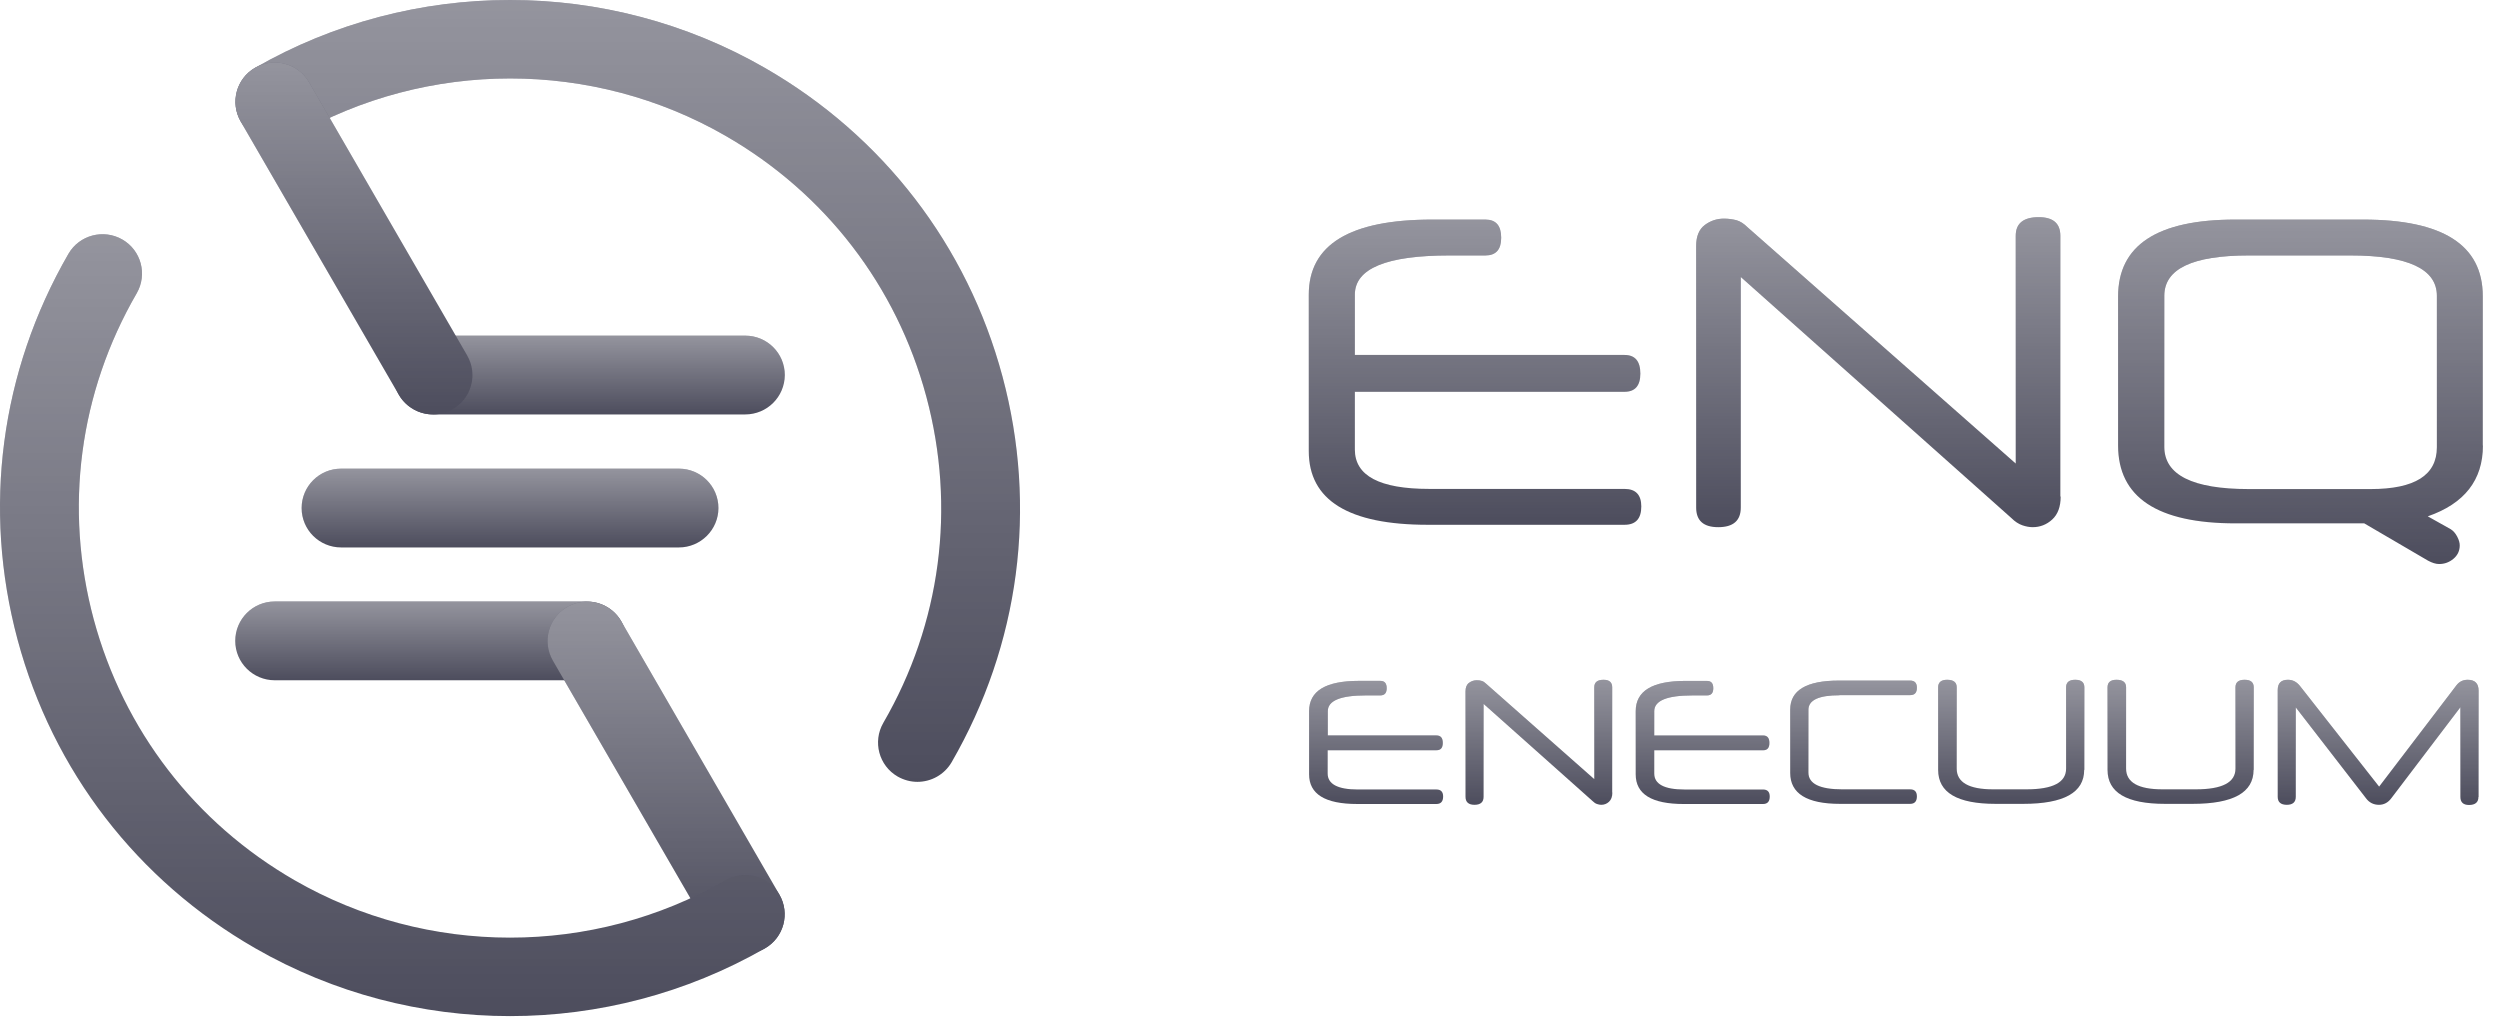
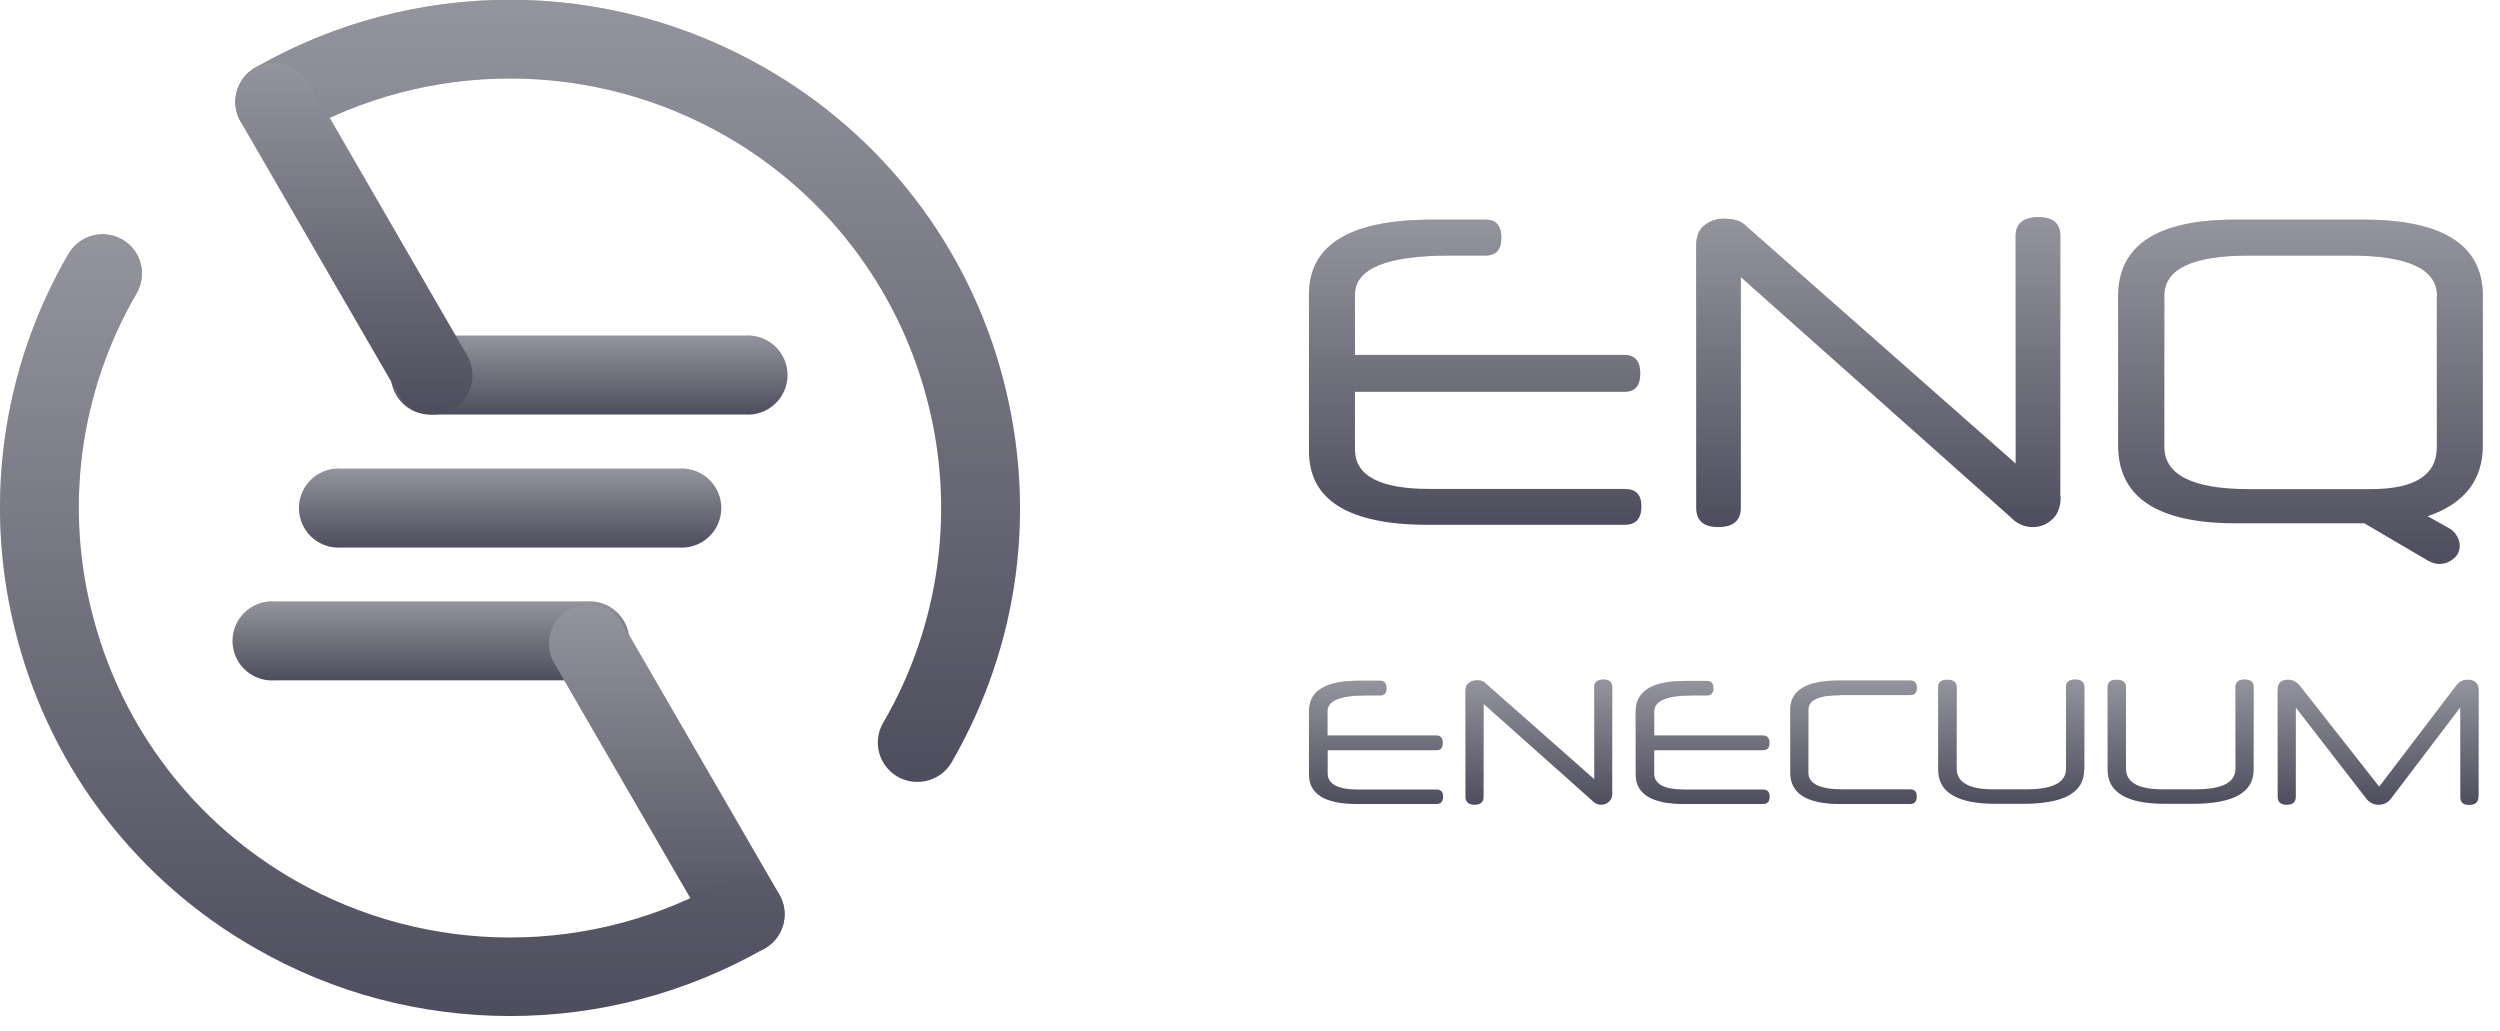
- <svg xmlns="http://www.w3.org/2000/svg" width="131" height="54" viewBox="0 0 131 54" fill="none">
-   <path fill-rule="evenodd" clip-rule="evenodd" d="M48.072 40.969C47.72 40.969 47.368 40.877 47.041 40.693C46.052 40.125 45.717 38.863 46.286 37.877C49.304 32.672 50.1 26.605 48.541 20.789C46.982 14.982 43.244 10.127 38.023 7.119C31.058 3.108 22.409 3.108 15.444 7.119C14.455 7.687 13.19 7.353 12.62 6.367C12.05 5.381 12.385 4.119 13.374 3.551C17.489 1.187 22.107 0 26.725 0C31.343 0 35.961 1.187 40.084 3.56C46.261 7.111 50.687 12.86 52.53 19.728C54.374 26.597 53.427 33.775 49.865 39.941C49.48 40.601 48.784 40.969 48.072 40.969Z" fill="#4D4D5D" />
-   <path fill-rule="evenodd" clip-rule="evenodd" d="M48.072 40.969C47.72 40.969 47.368 40.877 47.041 40.693C46.052 40.125 45.717 38.863 46.286 37.877C49.304 32.672 50.1 26.605 48.541 20.789C46.982 14.982 43.244 10.127 38.023 7.119C31.058 3.108 22.409 3.108 15.444 7.119C14.455 7.687 13.19 7.353 12.62 6.367C12.05 5.381 12.385 4.119 13.374 3.551C17.489 1.187 22.107 0 26.725 0C31.343 0 35.961 1.187 40.084 3.56C46.261 7.111 50.687 12.86 52.53 19.728C54.374 26.597 53.427 33.775 49.865 39.941C49.48 40.601 48.784 40.969 48.072 40.969Z" fill="url(#paint0_linear)" fill-opacity="0.4" />
-   <path fill-rule="evenodd" clip-rule="evenodd" d="M35.576 28.686H17.875C16.735 28.686 15.805 27.767 15.805 26.622C15.805 25.485 16.727 24.558 17.875 24.558H35.576C36.715 24.558 37.646 25.477 37.646 26.622C37.646 27.758 36.715 28.686 35.576 28.686Z" fill="#4D4D5D" />
-   <path fill-rule="evenodd" clip-rule="evenodd" d="M35.576 28.686H17.875C16.735 28.686 15.805 27.767 15.805 26.622C15.805 25.485 16.727 24.558 17.875 24.558H35.576C36.715 24.558 37.646 25.477 37.646 26.622C37.646 27.758 36.715 28.686 35.576 28.686Z" fill="url(#paint1_linear)" fill-opacity="0.4" />
-   <path fill-rule="evenodd" clip-rule="evenodd" d="M39.045 21.717H22.694C21.554 21.717 20.624 20.798 20.624 19.653C20.624 18.517 21.546 17.589 22.694 17.589H39.054C40.194 17.589 41.124 18.509 41.124 19.653C41.115 20.798 40.194 21.717 39.045 21.717Z" fill="#4D4D5D" />
-   <path fill-rule="evenodd" clip-rule="evenodd" d="M39.045 21.717H22.694C21.554 21.717 20.624 20.798 20.624 19.653C20.624 18.517 21.546 17.589 22.694 17.589H39.054C40.194 17.589 41.124 18.509 41.124 19.653C41.115 20.798 40.194 21.717 39.045 21.717Z" fill="url(#paint2_linear)" fill-opacity="0.4" />
-   <path fill-rule="evenodd" clip-rule="evenodd" d="M22.694 21.717C21.982 21.717 21.286 21.349 20.9 20.689L12.612 6.367C12.042 5.381 12.377 4.12 13.366 3.551C14.355 2.983 15.62 3.318 16.19 4.304L24.479 18.625C25.049 19.611 24.714 20.873 23.725 21.441C23.398 21.634 23.046 21.717 22.694 21.717Z" fill="#4D4D5D" />
-   <path fill-rule="evenodd" clip-rule="evenodd" d="M22.694 21.717C21.982 21.717 21.286 21.349 20.9 20.689L12.612 6.367C12.042 5.381 12.377 4.12 13.366 3.551C14.355 2.983 15.62 3.318 16.19 4.304L24.479 18.625C25.049 19.611 24.714 20.873 23.725 21.441C23.398 21.634 23.046 21.717 22.694 21.717Z" fill="url(#paint3_linear)" fill-opacity="0.4" />
-   <path fill-rule="evenodd" clip-rule="evenodd" d="M30.756 35.646H14.397C13.257 35.646 12.327 34.727 12.327 33.582C12.327 32.446 13.248 31.518 14.397 31.518H30.756C31.896 31.518 32.827 32.438 32.827 33.582C32.827 34.727 31.896 35.646 30.756 35.646Z" fill="#4D4D5D" />
-   <path fill-rule="evenodd" clip-rule="evenodd" d="M30.756 35.646H14.397C13.257 35.646 12.327 34.727 12.327 33.582C12.327 32.446 13.248 31.518 14.397 31.518H30.756C31.896 31.518 32.827 32.438 32.827 33.582C32.827 34.727 31.896 35.646 30.756 35.646Z" fill="url(#paint4_linear)" fill-opacity="0.4" />
-   <path fill-rule="evenodd" clip-rule="evenodd" d="M39.054 49.968C38.341 49.968 37.646 49.6 37.26 48.94L28.971 34.618C28.401 33.632 28.737 32.37 29.726 31.802C30.715 31.234 31.98 31.568 32.55 32.554L40.839 46.876C41.409 47.862 41.074 49.124 40.084 49.692C39.758 49.885 39.406 49.968 39.054 49.968Z" fill="#4D4D5D" />
-   <path fill-rule="evenodd" clip-rule="evenodd" d="M39.054 49.968C38.341 49.968 37.646 49.6 37.26 48.94L28.971 34.618C28.401 33.632 28.737 32.37 29.726 31.802C30.715 31.234 31.98 31.568 32.55 32.554L40.839 46.876C41.409 47.862 41.074 49.124 40.084 49.692C39.758 49.885 39.406 49.968 39.054 49.968Z" fill="url(#paint5_linear)" fill-opacity="0.4" />
-   <path fill-rule="evenodd" clip-rule="evenodd" d="M26.725 53.244C22.107 53.244 17.489 52.057 13.366 49.684C7.189 46.133 2.764 40.392 0.92 33.515C-0.924 26.647 0.023 19.469 3.585 13.303C4.155 12.316 5.421 11.982 6.41 12.55C7.399 13.119 7.734 14.38 7.164 15.366C4.147 20.572 3.351 26.639 4.909 32.446C6.477 38.262 10.215 43.116 15.436 46.124C22.401 50.135 31.05 50.135 38.014 46.124C39.003 45.556 40.269 45.891 40.839 46.877C41.409 47.862 41.074 49.124 40.085 49.693C35.961 52.057 31.343 53.244 26.725 53.244Z" fill="#4D4D5D" />
-   <path fill-rule="evenodd" clip-rule="evenodd" d="M26.725 53.244C22.107 53.244 17.489 52.057 13.366 49.684C7.189 46.133 2.764 40.392 0.92 33.515C-0.924 26.647 0.023 19.469 3.585 13.303C4.155 12.316 5.421 11.982 6.41 12.55C7.399 13.119 7.734 14.38 7.164 15.366C4.147 20.572 3.351 26.639 4.909 32.446C6.477 38.262 10.215 43.116 15.436 46.124C22.401 50.135 31.05 50.135 38.014 46.124C39.003 45.556 40.269 45.891 40.839 46.877C41.409 47.862 41.074 49.124 40.085 49.693C35.961 52.057 31.343 53.244 26.725 53.244Z" fill="url(#paint6_linear)" fill-opacity="0.4" />
-   <path d="M70.994 18.6H85.124C85.677 18.6 85.954 18.926 85.954 19.578C85.954 20.213 85.677 20.53 85.124 20.53H70.994V23.555C70.994 24.934 72.293 25.619 74.891 25.619H85.124C85.711 25.619 86.004 25.928 86.004 26.538C86.004 27.181 85.711 27.499 85.124 27.499H74.816C70.659 27.499 68.58 26.212 68.58 23.639V15.441C68.58 12.818 70.734 11.506 75.042 11.506H77.833C78.386 11.506 78.662 11.823 78.662 12.458C78.662 13.077 78.386 13.386 77.833 13.386H75.947C72.645 13.386 70.994 14.071 70.994 15.441V18.6Z" fill="#4D4D5D" />
-   <path d="M70.994 18.6H85.124C85.677 18.6 85.954 18.926 85.954 19.578C85.954 20.213 85.677 20.53 85.124 20.53H70.994V23.555C70.994 24.934 72.293 25.619 74.891 25.619H85.124C85.711 25.619 86.004 25.928 86.004 26.538C86.004 27.181 85.711 27.499 85.124 27.499H74.816C70.659 27.499 68.58 26.212 68.58 23.639V15.441C68.58 12.818 70.734 11.506 75.042 11.506H77.833C78.386 11.506 78.662 11.823 78.662 12.458C78.662 13.077 78.386 13.386 77.833 13.386H75.947C72.645 13.386 70.994 14.071 70.994 15.441V18.6Z" fill="url(#paint7_linear)" fill-opacity="0.4" />
-   <path d="M107.979 26.02C107.979 26.555 107.828 26.956 107.535 27.223C107.242 27.491 106.898 27.624 106.512 27.624C106.345 27.624 106.16 27.591 105.968 27.524C105.775 27.457 105.582 27.332 105.398 27.148L91.217 14.514V26.597C91.217 27.282 90.823 27.624 90.035 27.624C89.264 27.624 88.879 27.282 88.879 26.597V12.884C88.879 12.383 89.03 12.016 89.331 11.79C89.633 11.564 89.968 11.456 90.337 11.456C90.572 11.456 90.79 11.489 90.991 11.539C91.192 11.598 91.385 11.723 91.569 11.907L105.624 24.29V12.358C105.624 11.706 106.026 11.38 106.831 11.38C107.585 11.38 107.962 11.706 107.962 12.358V26.02H107.979Z" fill="#4D4D5D" />
-   <path d="M107.979 26.02C107.979 26.555 107.828 26.956 107.535 27.223C107.242 27.491 106.898 27.624 106.512 27.624C106.345 27.624 106.16 27.591 105.968 27.524C105.775 27.457 105.582 27.332 105.398 27.148L91.217 14.514V26.597C91.217 27.282 90.823 27.624 90.035 27.624C89.264 27.624 88.879 27.282 88.879 26.597V12.884C88.879 12.383 89.03 12.016 89.331 11.79C89.633 11.564 89.968 11.456 90.337 11.456C90.572 11.456 90.79 11.489 90.991 11.539C91.192 11.598 91.385 11.723 91.569 11.907L105.624 24.29V12.358C105.624 11.706 106.026 11.38 106.831 11.38C107.585 11.38 107.962 11.706 107.962 12.358V26.02H107.979Z" fill="url(#paint8_linear)" fill-opacity="0.4" />
-   <path d="M130.105 23.346C130.105 25.151 129.141 26.388 127.214 27.056L128.421 27.733C128.554 27.817 128.664 27.942 128.756 28.117C128.848 28.293 128.89 28.443 128.89 28.577C128.89 28.861 128.781 29.095 128.563 29.279C128.345 29.463 128.094 29.555 127.809 29.555C127.641 29.555 127.448 29.496 127.23 29.379L123.887 27.424H117.148C113.041 27.424 110.988 26.062 110.988 23.338V15.542C110.988 12.851 113.033 11.506 117.131 11.506H123.828C128.01 11.506 130.097 12.843 130.097 15.517V23.346H130.105ZM127.692 15.5C127.692 14.096 126.182 13.386 123.166 13.386H117.835C114.885 13.386 113.41 14.088 113.41 15.5V23.413C113.41 24.884 114.885 25.627 117.835 25.627H124.222C126.535 25.627 127.692 24.9 127.692 23.438V15.5Z" fill="#4D4D5D" />
-   <path d="M130.105 23.346C130.105 25.151 129.141 26.388 127.214 27.056L128.421 27.733C128.554 27.817 128.664 27.942 128.756 28.117C128.848 28.293 128.89 28.443 128.89 28.577C128.89 28.861 128.781 29.095 128.563 29.279C128.345 29.463 128.094 29.555 127.809 29.555C127.641 29.555 127.448 29.496 127.23 29.379L123.887 27.424H117.148C113.041 27.424 110.988 26.062 110.988 23.338V15.542C110.988 12.851 113.033 11.506 117.131 11.506H123.828C128.01 11.506 130.097 12.843 130.097 15.517V23.346H130.105ZM127.692 15.5C127.692 14.096 126.182 13.386 123.166 13.386H117.835C114.885 13.386 113.41 14.088 113.41 15.5V23.413C113.41 24.884 114.885 25.627 117.835 25.627H124.222C126.535 25.627 127.692 24.9 127.692 23.438V15.5Z" fill="url(#paint9_linear)" fill-opacity="0.4" />
-   <path d="M69.569 38.536H75.268C75.494 38.536 75.603 38.67 75.603 38.929C75.603 39.188 75.494 39.313 75.268 39.313H69.569V40.533C69.569 41.085 70.097 41.369 71.144 41.369H75.268C75.503 41.369 75.62 41.494 75.62 41.736C75.62 41.995 75.503 42.129 75.268 42.129H71.111C69.435 42.129 68.597 41.611 68.597 40.575V37.266C68.597 36.205 69.468 35.678 71.203 35.678H72.326C72.553 35.678 72.662 35.804 72.662 36.063C72.662 36.313 72.553 36.439 72.326 36.439H71.572C70.239 36.439 69.577 36.715 69.577 37.266V38.536H69.569Z" fill="#4D4D5D" />
-   <path d="M69.569 38.536H75.268C75.494 38.536 75.603 38.67 75.603 38.929C75.603 39.188 75.494 39.313 75.268 39.313H69.569V40.533C69.569 41.085 70.097 41.369 71.144 41.369H75.268C75.503 41.369 75.62 41.494 75.62 41.736C75.62 41.995 75.503 42.129 75.268 42.129H71.111C69.435 42.129 68.597 41.611 68.597 40.575V37.266C68.597 36.205 69.468 35.678 71.203 35.678H72.326C72.553 35.678 72.662 35.804 72.662 36.063C72.662 36.313 72.553 36.439 72.326 36.439H71.572C70.239 36.439 69.577 36.715 69.577 37.266V38.536H69.569Z" fill="url(#paint10_linear)" fill-opacity="0.4" />
-   <path d="M84.487 41.529C84.487 41.746 84.428 41.905 84.311 42.013C84.194 42.122 84.06 42.172 83.9 42.172C83.834 42.172 83.758 42.155 83.683 42.13C83.607 42.105 83.532 42.055 83.456 41.98L77.74 36.883V41.754C77.74 42.03 77.581 42.172 77.263 42.172C76.953 42.172 76.793 42.03 76.793 41.754V36.223C76.793 36.022 76.852 35.872 76.978 35.78C77.103 35.688 77.238 35.646 77.38 35.646C77.472 35.646 77.564 35.654 77.64 35.68C77.724 35.705 77.799 35.755 77.875 35.83L83.54 40.827V36.014C83.54 35.755 83.699 35.621 84.026 35.621C84.328 35.621 84.479 35.755 84.479 36.014V41.529H84.487Z" fill="#4D4D5D" />
-   <path d="M84.487 41.529C84.487 41.746 84.428 41.905 84.311 42.013C84.194 42.122 84.06 42.172 83.9 42.172C83.834 42.172 83.758 42.155 83.683 42.13C83.607 42.105 83.532 42.055 83.456 41.98L77.74 36.883V41.754C77.74 42.03 77.581 42.172 77.263 42.172C76.953 42.172 76.793 42.03 76.793 41.754V36.223C76.793 36.022 76.852 35.872 76.978 35.78C77.103 35.688 77.238 35.646 77.38 35.646C77.472 35.646 77.564 35.654 77.64 35.68C77.724 35.705 77.799 35.755 77.875 35.83L83.54 40.827V36.014C83.54 35.755 83.699 35.621 84.026 35.621C84.328 35.621 84.479 35.755 84.479 36.014V41.529H84.487Z" fill="url(#paint11_linear)" fill-opacity="0.4" />
-   <path d="M86.683 38.537H92.382C92.609 38.537 92.717 38.671 92.717 38.93C92.717 39.189 92.609 39.315 92.382 39.315H86.683V40.534C86.683 41.086 87.211 41.37 88.259 41.37H92.382C92.617 41.37 92.734 41.495 92.734 41.738C92.734 41.997 92.617 42.13 92.382 42.13H88.225C86.549 42.13 85.711 41.612 85.711 40.576V37.267C85.711 36.206 86.582 35.68 88.317 35.68H89.44C89.667 35.68 89.776 35.805 89.776 36.064C89.776 36.315 89.667 36.44 89.44 36.44H88.678C87.345 36.44 86.683 36.716 86.683 37.267V38.537Z" fill="#4D4D5D" />
-   <path d="M86.683 38.537H92.382C92.609 38.537 92.717 38.671 92.717 38.93C92.717 39.189 92.609 39.315 92.382 39.315H86.683V40.534C86.683 41.086 87.211 41.37 88.259 41.37H92.382C92.617 41.37 92.734 41.495 92.734 41.738C92.734 41.997 92.617 42.13 92.382 42.13H88.225C86.549 42.13 85.711 41.612 85.711 40.576V37.267C85.711 36.206 86.582 35.68 88.317 35.68H89.44C89.667 35.68 89.776 35.805 89.776 36.064C89.776 36.315 89.667 36.44 89.44 36.44H88.678C87.345 36.44 86.683 36.716 86.683 37.267V38.537Z" fill="url(#paint12_linear)" fill-opacity="0.4" />
-   <path d="M96.388 36.432C95.307 36.432 94.762 36.683 94.762 37.192V40.485C94.762 41.069 95.357 41.362 96.547 41.362H100.093C100.327 41.362 100.445 41.487 100.445 41.73C100.445 41.989 100.327 42.122 100.093 42.122H96.413C94.678 42.122 93.807 41.579 93.807 40.501V37.184C93.807 36.173 94.653 35.663 96.355 35.663H100.093C100.327 35.663 100.445 35.789 100.445 36.039C100.445 36.298 100.327 36.424 100.093 36.424H96.388V36.432Z" fill="#4D4D5D" />
-   <path d="M96.388 36.432C95.307 36.432 94.762 36.683 94.762 37.192V40.485C94.762 41.069 95.357 41.362 96.547 41.362H100.093C100.327 41.362 100.445 41.487 100.445 41.73C100.445 41.989 100.327 42.122 100.093 42.122H96.413C94.678 42.122 93.807 41.579 93.807 40.501V37.184C93.807 36.173 94.653 35.663 96.355 35.663H100.093C100.327 35.663 100.445 35.789 100.445 36.039C100.445 36.298 100.327 36.424 100.093 36.424H96.388V36.432Z" fill="url(#paint13_linear)" fill-opacity="0.4" />
-   <path d="M109.211 40.342C109.211 41.529 108.147 42.122 106.018 42.122H104.568C102.557 42.122 101.559 41.529 101.559 40.342V36.014C101.559 35.755 101.719 35.621 102.029 35.621C102.364 35.621 102.531 35.755 102.531 36.014V40.275C102.531 40.994 103.168 41.361 104.434 41.361H106.186C107.569 41.361 108.264 41.002 108.264 40.275V36.014C108.264 35.755 108.423 35.621 108.742 35.621C109.06 35.621 109.22 35.755 109.22 36.014V40.342H109.211Z" fill="#4D4D5D" />
-   <path d="M109.211 40.342C109.211 41.529 108.147 42.122 106.018 42.122H104.568C102.557 42.122 101.559 41.529 101.559 40.342V36.014C101.559 35.755 101.719 35.621 102.029 35.621C102.364 35.621 102.531 35.755 102.531 36.014V40.275C102.531 40.994 103.168 41.361 104.434 41.361H106.186C107.569 41.361 108.264 41.002 108.264 40.275V36.014C108.264 35.755 108.423 35.621 108.742 35.621C109.06 35.621 109.22 35.755 109.22 36.014V40.342H109.211Z" fill="url(#paint14_linear)" fill-opacity="0.4" />
-   <path d="M118.087 40.342C118.087 41.529 117.022 42.122 114.893 42.122H113.444C111.432 42.122 110.435 41.529 110.435 40.342V36.014C110.435 35.755 110.594 35.621 110.904 35.621C111.239 35.621 111.407 35.755 111.407 36.014V40.275C111.407 40.994 112.044 41.361 113.309 41.361H115.061C116.444 41.361 117.139 41.002 117.139 40.275V36.014C117.139 35.755 117.298 35.621 117.617 35.621C117.936 35.621 118.095 35.755 118.095 36.014V40.342H118.087Z" fill="#4D4D5D" />
-   <path d="M118.087 40.342C118.087 41.529 117.022 42.122 114.893 42.122H113.444C111.432 42.122 110.435 41.529 110.435 40.342V36.014C110.435 35.755 110.594 35.621 110.904 35.621C111.239 35.621 111.407 35.755 111.407 36.014V40.275C111.407 40.994 112.044 41.361 113.309 41.361H115.061C116.444 41.361 117.139 41.002 117.139 40.275V36.014C117.139 35.755 117.298 35.621 117.617 35.621C117.936 35.621 118.095 35.755 118.095 36.014V40.342H118.087Z" fill="url(#paint15_linear)" fill-opacity="0.4" />
-   <path d="M129.87 41.763C129.87 42.038 129.703 42.181 129.376 42.181C129.075 42.181 128.924 42.038 128.924 41.763V37.058L125.303 41.83C125.135 42.055 124.917 42.172 124.658 42.172C124.372 42.172 124.147 42.055 123.979 41.83L120.299 37.067V41.754C120.299 42.03 120.14 42.172 119.83 42.172C119.511 42.172 119.352 42.03 119.352 41.754V36.164C119.352 35.797 119.529 35.621 119.889 35.621C120.14 35.621 120.35 35.73 120.526 35.955L124.666 41.219L128.722 35.905C128.873 35.713 129.065 35.621 129.308 35.621C129.686 35.621 129.878 35.813 129.878 36.189V41.763H129.87Z" fill="#4D4D5D" />
-   <path d="M129.87 41.763C129.87 42.038 129.703 42.181 129.376 42.181C129.075 42.181 128.924 42.038 128.924 41.763V37.058L125.303 41.83C125.135 42.055 124.917 42.172 124.658 42.172C124.372 42.172 124.147 42.055 123.979 41.83L120.299 37.067V41.754C120.299 42.03 120.14 42.172 119.83 42.172C119.511 42.172 119.352 42.03 119.352 41.754V36.164C119.352 35.797 119.529 35.621 119.889 35.621C120.14 35.621 120.35 35.73 120.526 35.955L124.666 41.219L128.722 35.905C128.873 35.713 129.065 35.621 129.308 35.621C129.686 35.621 129.878 35.813 129.878 36.189V41.763H129.87Z" fill="url(#paint16_linear)" fill-opacity="0.4" />
+ <svg xmlns="http://www.w3.org/2000/svg" width="131" height="54" fill="none">
+   <path fill="#4D4D5D" fill-rule="evenodd" d="M48.07 40.97a2.06 2.06 0 01-1.79-3.1 22.32 22.32 0 002.26-17.08A22.38 22.38 0 0038.02 7.12a22.69 22.69 0 00-22.58 0 2.06 2.06 0 11-2.07-3.57 26.8 26.8 0 0126.71.01 26.45 26.45 0 0112.45 16.17c1.84 6.87.9 14.04-2.66 20.21a2.07 2.07 0 01-1.8 1.03z" clip-rule="evenodd" />
+   <path fill="url(#paint0_linear)" fill-opacity=".4" fill-rule="evenodd" d="M48.07 40.97a2.06 2.06 0 01-1.79-3.1 22.32 22.32 0 002.26-17.08A22.38 22.38 0 0038.02 7.12a22.69 22.69 0 00-22.58 0 2.06 2.06 0 11-2.07-3.57 26.8 26.8 0 0126.71.01 26.45 26.45 0 0112.45 16.17c1.84 6.87.9 14.04-2.66 20.21a2.07 2.07 0 01-1.8 1.03z" clip-rule="evenodd" />
+   <path fill="#4D4D5D" fill-rule="evenodd" d="M35.58 28.69h-17.7a2.07 2.07 0 110-4.13h17.7a2.07 2.07 0 110 4.13z" clip-rule="evenodd" />
+   <path fill="url(#paint1_linear)" fill-opacity=".4" fill-rule="evenodd" d="M35.58 28.69h-17.7a2.07 2.07 0 110-4.13h17.7a2.07 2.07 0 110 4.13z" clip-rule="evenodd" />
+   <path fill="#4D4D5D" fill-rule="evenodd" d="M39.05 21.72H22.69a2.07 2.07 0 110-4.13h16.36a2.07 2.07 0 110 4.13z" clip-rule="evenodd" />
+   <path fill="url(#paint2_linear)" fill-opacity=".4" fill-rule="evenodd" d="M39.05 21.72H22.69a2.07 2.07 0 110-4.13h16.36a2.07 2.07 0 110 4.13z" clip-rule="evenodd" />
+   <path fill="#4D4D5D" fill-rule="evenodd" d="M22.7 21.72c-.72 0-1.41-.37-1.8-1.03L12.61 6.37a2.06 2.06 0 01.76-2.82 2.07 2.07 0 012.82.75l8.29 14.33a2.06 2.06 0 01-1.79 3.09z" clip-rule="evenodd" />
+   <path fill="url(#paint3_linear)" fill-opacity=".4" fill-rule="evenodd" d="M22.7 21.72c-.72 0-1.41-.37-1.8-1.03L12.61 6.37a2.06 2.06 0 01.76-2.82 2.07 2.07 0 012.82.75l8.29 14.33a2.06 2.06 0 01-1.79 3.09z" clip-rule="evenodd" />
+   <path fill="#4D4D5D" fill-rule="evenodd" d="M30.76 35.65H14.4a2.07 2.07 0 110-4.13h16.36a2.07 2.07 0 110 4.13z" clip-rule="evenodd" />
+   <path fill="url(#paint4_linear)" fill-opacity=".4" fill-rule="evenodd" d="M30.76 35.65H14.4a2.07 2.07 0 110-4.13h16.36a2.07 2.07 0 110 4.13z" clip-rule="evenodd" />
+   <path fill="#4D4D5D" fill-rule="evenodd" d="M39.05 49.97c-.7 0-1.4-.37-1.79-1.03l-8.29-14.32a2.07 2.07 0 013.58-2.06l8.29 14.32a2.06 2.06 0 01-1.79 3.09z" clip-rule="evenodd" />
+   <path fill="url(#paint5_linear)" fill-opacity=".4" fill-rule="evenodd" d="M39.05 49.97c-.7 0-1.4-.37-1.79-1.03l-8.29-14.32a2.07 2.07 0 013.58-2.06l8.29 14.32a2.06 2.06 0 01-1.79 3.09z" clip-rule="evenodd" />
+   <path fill="#4D4D5D" fill-rule="evenodd" d="M26.73 53.24c-4.62 0-9.24-1.18-13.36-3.56A26.43 26.43 0 01.92 33.52 26.44 26.44 0 013.59 13.3a2.07 2.07 0 012.82-.75c.99.57 1.32 1.83.75 2.82a22.3 22.3 0 00-2.25 17.08 22.41 22.41 0 0010.53 13.67 22.69 22.69 0 0022.57 0 2.06 2.06 0 112.07 3.57 26.85 26.85 0 01-13.35 3.55z" clip-rule="evenodd" />
+   <path fill="url(#paint6_linear)" fill-opacity=".4" fill-rule="evenodd" d="M26.73 53.24c-4.62 0-9.24-1.18-13.36-3.56A26.43 26.43 0 01.92 33.52 26.44 26.44 0 013.59 13.3a2.07 2.07 0 012.82-.75c.99.57 1.32 1.83.75 2.82a22.3 22.3 0 00-2.25 17.08 22.41 22.41 0 0010.53 13.67 22.69 22.69 0 0022.57 0 2.06 2.06 0 112.07 3.57 26.85 26.85 0 01-13.35 3.55z" clip-rule="evenodd" />
+   <path fill="#4D4D5D" d="M71 18.6h14.12c.56 0 .83.33.83.98 0 .63-.27.95-.83.95H71v3.02c0 1.38 1.3 2.07 3.9 2.07h10.23c.6 0 .88.3.88.92 0 .64-.29.96-.88.96h-10.3c-4.16 0-6.24-1.29-6.24-3.86v-8.2c0-2.62 2.15-3.93 6.46-3.93h2.8c.55 0 .82.31.82.95 0 .62-.27.93-.83.93h-1.88c-3.3 0-4.96.68-4.96 2.05v3.16z" />
+   <path fill="url(#paint7_linear)" fill-opacity=".4" d="M71 18.6h14.12c.56 0 .83.33.83.98 0 .63-.27.95-.83.95H71v3.02c0 1.38 1.3 2.07 3.9 2.07h10.23c.6 0 .88.3.88.92 0 .64-.29.96-.88.96h-10.3c-4.16 0-6.24-1.29-6.24-3.86v-8.2c0-2.62 2.15-3.93 6.46-3.93h2.8c.55 0 .82.31.82.95 0 .62-.27.93-.83.93h-1.88c-3.3 0-4.96.68-4.96 2.05v3.16z" />
+   <path fill="#4D4D5D" d="M107.98 26.02c0 .53-.15.94-.45 1.2-.29.27-.63.4-1.02.4a1.53 1.53 0 01-1.11-.48L91.22 14.52V26.6c0 .68-.4 1.02-1.18 1.02-.78 0-1.16-.34-1.16-1.02V12.88c0-.5.15-.86.45-1.09.3-.23.64-.33 1-.33.24 0 .46.03.66.08.2.06.4.18.58.37l14.05 12.38V12.36c0-.65.4-.98 1.21-.98.75 0 1.13.33 1.13.98v13.66h.02z" />
+   <path fill="url(#paint8_linear)" fill-opacity=".4" d="M107.98 26.02c0 .53-.15.94-.45 1.2-.29.27-.63.4-1.02.4a1.53 1.53 0 01-1.11-.48L91.22 14.52V26.6c0 .68-.4 1.02-1.18 1.02-.78 0-1.16-.34-1.16-1.02V12.88c0-.5.15-.86.45-1.09.3-.23.64-.33 1-.33.24 0 .46.03.66.08.2.06.4.18.58.37l14.05 12.38V12.36c0-.65.4-.98 1.21-.98.75 0 1.13.33 1.13.98v13.66h.02z" />
+   <path fill="#4D4D5D" d="M130.1 23.35c0 1.8-.96 3.04-2.89 3.7l1.21.68c.13.09.24.21.34.39a1 1 0 01.13.46c0 .28-.1.52-.33.7-.22.18-.47.27-.75.27-.17 0-.36-.05-.58-.17l-3.34-1.96h-6.74c-4.1 0-6.16-1.36-6.16-4.08v-7.8c0-2.69 2.04-4.03 6.14-4.03h6.7c4.18 0 6.27 1.33 6.27 4v7.84zm-2.4-7.85c0-1.4-1.52-2.11-4.53-2.11h-5.34c-2.94 0-4.42.7-4.42 2.11v7.91c0 1.47 1.48 2.22 4.42 2.22h6.4c2.3 0 3.46-.73 3.46-2.2V15.5z" />
+   <path fill="url(#paint9_linear)" fill-opacity=".4" d="M130.1 23.35c0 1.8-.96 3.04-2.89 3.7l1.21.68c.13.09.24.21.34.39a1 1 0 01.13.46c0 .28-.1.52-.33.7-.22.18-.47.27-.75.27-.17 0-.36-.05-.58-.17l-3.34-1.96h-6.74c-4.1 0-6.16-1.36-6.16-4.08v-7.8c0-2.69 2.04-4.03 6.14-4.03h6.7c4.18 0 6.27 1.33 6.27 4v7.84zm-2.4-7.85c0-1.4-1.52-2.11-4.53-2.11h-5.34c-2.94 0-4.42.7-4.42 2.11v7.91c0 1.47 1.48 2.22 4.42 2.22h6.4c2.3 0 3.46-.73 3.46-2.2V15.5z" />
+   <path fill="#4D4D5D" d="M69.57 38.54h5.7c.22 0 .33.13.33.39s-.1.38-.33.38h-5.7v1.22c0 .55.53.84 1.57.84h4.13c.23 0 .35.12.35.37 0 .26-.12.39-.35.39H71.1c-1.68 0-2.51-.52-2.51-1.55v-3.31c0-1.07.87-1.6 2.6-1.6h1.13c.22 0 .33.13.33.4 0 .24-.1.37-.33.37h-.76c-1.33 0-2 .27-2 .83v1.27z" />
+   <path fill="url(#paint10_linear)" fill-opacity=".4" d="M69.57 38.54h5.7c.22 0 .33.13.33.39s-.1.38-.33.38h-5.7v1.22c0 .55.53.84 1.57.84h4.13c.23 0 .35.12.35.37 0 .26-.12.39-.35.39H71.1c-1.68 0-2.51-.52-2.51-1.55v-3.31c0-1.07.87-1.6 2.6-1.6h1.13c.22 0 .33.13.33.4 0 .24-.1.37-.33.37h-.76c-1.33 0-2 .27-2 .83v1.27z" />
+   <path fill="#4D4D5D" d="M84.49 41.53c0 .22-.06.37-.18.48a.58.58 0 01-.41.16.71.71 0 01-.22-.04.6.6 0 01-.22-.15l-5.72-5.1v4.87c0 .28-.16.42-.48.42-.3 0-.47-.14-.47-.42v-5.53c0-.2.06-.35.19-.44.12-.1.26-.13.4-.13.1 0 .18 0 .26.03.08.02.16.07.23.15l5.67 5V36c0-.26.16-.39.49-.39.3 0 .45.13.45.4v5.5z" />
+   <path fill="url(#paint11_linear)" fill-opacity=".4" d="M84.49 41.53c0 .22-.06.37-.18.48a.58.58 0 01-.41.16.71.71 0 01-.22-.04.6.6 0 01-.22-.15l-5.72-5.1v4.87c0 .28-.16.42-.48.42-.3 0-.47-.14-.47-.42v-5.53c0-.2.06-.35.19-.44.12-.1.26-.13.4-.13.1 0 .18 0 .26.03.08.02.16.07.23.15l5.67 5V36c0-.26.16-.39.49-.39.3 0 .45.13.45.4v5.5z" />
+   <path fill="#4D4D5D" d="M86.68 38.54h5.7c.23 0 .34.13.34.39s-.11.38-.34.38h-5.7v1.22c0 .56.53.84 1.58.84h4.12c.24 0 .35.13.35.37 0 .26-.11.39-.35.39h-4.15c-1.68 0-2.52-.52-2.52-1.55v-3.31c0-1.06.87-1.59 2.6-1.59h1.13c.23 0 .34.13.34.38s-.11.38-.34.38h-.76c-1.33 0-2 .28-2 .83v1.27z" />
+   <path fill="url(#paint12_linear)" fill-opacity=".4" d="M86.68 38.54h5.7c.23 0 .34.13.34.39s-.11.38-.34.38h-5.7v1.22c0 .56.53.84 1.58.84h4.12c.24 0 .35.13.35.37 0 .26-.11.39-.35.39h-4.15c-1.68 0-2.52-.52-2.52-1.55v-3.31c0-1.06.87-1.59 2.6-1.59h1.13c.23 0 .34.13.34.38s-.11.38-.34.38h-.76c-1.33 0-2 .28-2 .83v1.27z" />
+   <path fill="#4D4D5D" d="M96.39 36.43c-1.08 0-1.63.25-1.63.76v3.3c0 .58.6.87 1.79.87h3.54c.24 0 .35.13.35.37 0 .26-.11.4-.35.4h-3.68c-1.73 0-2.6-.55-2.6-1.63v-3.32c0-1 .84-1.52 2.54-1.52h3.74c.24 0 .35.13.35.38 0 .26-.11.38-.35.38h-3.7v.01z" />
+   <path fill="url(#paint13_linear)" fill-opacity=".4" d="M96.39 36.43c-1.08 0-1.63.25-1.63.76v3.3c0 .58.6.87 1.79.87h3.54c.24 0 .35.13.35.37 0 .26-.11.4-.35.4h-3.68c-1.73 0-2.6-.55-2.6-1.63v-3.32c0-1 .84-1.52 2.54-1.52h3.74c.24 0 .35.13.35.38 0 .26-.11.38-.35.38h-3.7v.01z" />
+   <path fill="#4D4D5D" d="M109.21 40.34c0 1.19-1.06 1.78-3.2 1.78h-1.44c-2.01 0-3.01-.6-3.01-1.78v-4.33c0-.26.16-.39.47-.39.33 0 .5.13.5.4v4.26c0 .71.64 1.08 1.9 1.08h1.76c1.38 0 2.07-.36 2.07-1.08V36c0-.26.16-.39.48-.39.32 0 .48.13.48.4v4.32z" />
+   <path fill="url(#paint14_linear)" fill-opacity=".4" d="M109.21 40.34c0 1.19-1.06 1.78-3.2 1.78h-1.44c-2.01 0-3.01-.6-3.01-1.78v-4.33c0-.26.16-.39.47-.39.33 0 .5.13.5.4v4.26c0 .71.64 1.08 1.9 1.08h1.76c1.38 0 2.07-.36 2.07-1.08V36c0-.26.16-.39.48-.39.32 0 .48.13.48.4v4.32z" />
+   <path fill="#4D4D5D" d="M118.09 40.34c0 1.19-1.07 1.78-3.2 1.78h-1.45c-2 0-3-.6-3-1.78v-4.33c0-.26.15-.39.46-.39.34 0 .5.13.5.4v4.26c0 .71.64 1.08 1.9 1.08h1.76c1.38 0 2.08-.36 2.08-1.08V36c0-.26.16-.39.48-.39.32 0 .47.13.47.4v4.32z" />
+   <path fill="url(#paint15_linear)" fill-opacity=".4" d="M118.09 40.34c0 1.19-1.07 1.78-3.2 1.78h-1.45c-2 0-3-.6-3-1.78v-4.33c0-.26.15-.39.46-.39.34 0 .5.13.5.4v4.26c0 .71.64 1.08 1.9 1.08h1.76c1.38 0 2.08-.36 2.08-1.08V36c0-.26.16-.39.48-.39.32 0 .47.13.47.4v4.32z" />
+   <path fill="#4D4D5D" d="M129.87 41.76c0 .28-.17.42-.5.42-.3 0-.45-.14-.45-.42v-4.7l-3.62 4.77a.78.78 0 01-.64.34.8.8 0 01-.68-.34l-3.68-4.76v4.68c0 .28-.16.42-.47.42-.32 0-.48-.14-.48-.42v-5.59c0-.36.18-.54.54-.54.25 0 .46.11.64.34l4.14 5.26 4.05-5.31a.7.7 0 01.59-.29c.38 0 .57.2.57.57v5.57h-.01z" />
+   <path fill="url(#paint16_linear)" fill-opacity=".4" d="M129.87 41.76c0 .28-.17.42-.5.42-.3 0-.45-.14-.45-.42v-4.7l-3.62 4.77a.78.78 0 01-.64.34.8.8 0 01-.68-.34l-3.68-4.76v4.68c0 .28-.16.42-.47.42-.32 0-.48-.14-.48-.42v-5.59c0-.36.18-.54.54-.54.25 0 .46.11.64.34l4.14 5.26 4.05-5.31a.7.7 0 01.59-.29c.38 0 .57.2.57.57v5.57h-.01z" />
  <defs>
-     <linearGradient id="paint0_linear" x1="32.896" y1="0" x2="32.896" y2="40.969" gradientUnits="userSpaceOnUse">
-       <stop stop-color="white" />
-       <stop offset="1" stop-color="white" stop-opacity="0" />
+     <linearGradient id="paint8_linear" x1="98.429" x2="98.429" y1="11.38" y2="27.624" gradientUnits="userSpaceOnUse">
+       <stop stop-color="#fff" />
+       <stop offset="1" stop-color="#fff" stop-opacity="0" />
    </linearGradient>
-     <linearGradient id="paint1_linear" x1="26.725" y1="24.558" x2="26.725" y2="28.686" gradientUnits="userSpaceOnUse">
-       <stop stop-color="white" />
-       <stop offset="1" stop-color="white" stop-opacity="0" />
+     <linearGradient id="paint0_linear" x1="32.896" x2="32.896" y1="0" y2="40.969" gradientUnits="userSpaceOnUse">
+       <stop stop-color="#fff" />
+       <stop offset="1" stop-color="#fff" stop-opacity="0" />
    </linearGradient>
-     <linearGradient id="paint2_linear" x1="30.874" y1="17.589" x2="30.874" y2="21.717" gradientUnits="userSpaceOnUse">
-       <stop stop-color="white" />
-       <stop offset="1" stop-color="white" stop-opacity="0" />
+     <linearGradient id="paint2_linear" x1="30.874" x2="30.874" y1="17.589" y2="21.717" gradientUnits="userSpaceOnUse">
+       <stop stop-color="#fff" />
+       <stop offset="1" stop-color="#fff" stop-opacity="0" />
    </linearGradient>
-     <linearGradient id="paint3_linear" x1="18.545" y1="3.275" x2="18.545" y2="21.717" gradientUnits="userSpaceOnUse">
-       <stop stop-color="white" />
-       <stop offset="1" stop-color="white" stop-opacity="0" />
+     <linearGradient id="paint3_linear" x1="18.545" x2="18.545" y1="3.275" y2="21.717" gradientUnits="userSpaceOnUse">
+       <stop stop-color="#fff" />
+       <stop offset="1" stop-color="#fff" stop-opacity="0" />
    </linearGradient>
-     <linearGradient id="paint4_linear" x1="22.577" y1="31.518" x2="22.577" y2="35.646" gradientUnits="userSpaceOnUse">
-       <stop stop-color="white" />
-       <stop offset="1" stop-color="white" stop-opacity="0" />
+     <linearGradient id="paint4_linear" x1="22.577" x2="22.577" y1="31.518" y2="35.646" gradientUnits="userSpaceOnUse">
+       <stop stop-color="#fff" />
+       <stop offset="1" stop-color="#fff" stop-opacity="0" />
    </linearGradient>
-     <linearGradient id="paint5_linear" x1="34.905" y1="31.526" x2="34.905" y2="49.968" gradientUnits="userSpaceOnUse">
-       <stop stop-color="white" />
-       <stop offset="1" stop-color="white" stop-opacity="0" />
+     <linearGradient id="paint5_linear" x1="34.905" x2="34.905" y1="31.526" y2="49.968" gradientUnits="userSpaceOnUse">
+       <stop stop-color="#fff" />
+       <stop offset="1" stop-color="#fff" stop-opacity="0" />
    </linearGradient>
-     <linearGradient id="paint6_linear" x1="20.558" y1="12.274" x2="20.558" y2="53.244" gradientUnits="userSpaceOnUse">
-       <stop stop-color="white" />
-       <stop offset="1" stop-color="white" stop-opacity="0" />
+     <linearGradient id="paint6_linear" x1="20.558" x2="20.558" y1="12.274" y2="53.244" gradientUnits="userSpaceOnUse">
+       <stop stop-color="#fff" />
+       <stop offset="1" stop-color="#fff" stop-opacity="0" />
    </linearGradient>
-     <linearGradient id="paint7_linear" x1="77.292" y1="11.506" x2="77.292" y2="27.499" gradientUnits="userSpaceOnUse">
-       <stop stop-color="white" />
-       <stop offset="1" stop-color="white" stop-opacity="0" />
+     <linearGradient id="paint7_linear" x1="77.292" x2="77.292" y1="11.506" y2="27.499" gradientUnits="userSpaceOnUse">
+       <stop stop-color="#fff" />
+       <stop offset="1" stop-color="#fff" stop-opacity="0" />
    </linearGradient>
-     <linearGradient id="paint8_linear" x1="98.429" y1="11.38" x2="98.429" y2="27.624" gradientUnits="userSpaceOnUse">
-       <stop stop-color="white" />
-       <stop offset="1" stop-color="white" stop-opacity="0" />
+     <linearGradient id="paint1_linear" x1="26.725" x2="26.725" y1="24.558" y2="28.686" gradientUnits="userSpaceOnUse">
+       <stop stop-color="#fff" />
+       <stop offset="1" stop-color="#fff" stop-opacity="0" />
    </linearGradient>
-     <linearGradient id="paint9_linear" x1="120.546" y1="11.506" x2="120.546" y2="29.555" gradientUnits="userSpaceOnUse">
-       <stop stop-color="white" />
-       <stop offset="1" stop-color="white" stop-opacity="0" />
+     <linearGradient id="paint9_linear" x1="120.546" x2="120.546" y1="11.506" y2="29.555" gradientUnits="userSpaceOnUse">
+       <stop stop-color="#fff" />
+       <stop offset="1" stop-color="#fff" stop-opacity="0" />
    </linearGradient>
-     <linearGradient id="paint10_linear" x1="72.108" y1="35.678" x2="72.108" y2="42.129" gradientUnits="userSpaceOnUse">
-       <stop stop-color="white" />
-       <stop offset="1" stop-color="white" stop-opacity="0" />
+     <linearGradient id="paint10_linear" x1="72.108" x2="72.108" y1="35.678" y2="42.129" gradientUnits="userSpaceOnUse">
+       <stop stop-color="#fff" />
+       <stop offset="1" stop-color="#fff" stop-opacity="0" />
    </linearGradient>
-     <linearGradient id="paint11_linear" x1="80.64" y1="35.621" x2="80.64" y2="42.172" gradientUnits="userSpaceOnUse">
-       <stop stop-color="white" />
-       <stop offset="1" stop-color="white" stop-opacity="0" />
+     <linearGradient id="paint11_linear" x1="80.64" x2="80.64" y1="35.621" y2="42.172" gradientUnits="userSpaceOnUse">
+       <stop stop-color="#fff" />
+       <stop offset="1" stop-color="#fff" stop-opacity="0" />
    </linearGradient>
-     <linearGradient id="paint12_linear" x1="89.222" y1="35.68" x2="89.222" y2="42.13" gradientUnits="userSpaceOnUse">
-       <stop stop-color="white" />
-       <stop offset="1" stop-color="white" stop-opacity="0" />
+     <linearGradient id="paint12_linear" x1="89.222" x2="89.222" y1="35.68" y2="42.13" gradientUnits="userSpaceOnUse">
+       <stop stop-color="#fff" />
+       <stop offset="1" stop-color="#fff" stop-opacity="0" />
    </linearGradient>
-     <linearGradient id="paint13_linear" x1="97.126" y1="35.663" x2="97.126" y2="42.122" gradientUnits="userSpaceOnUse">
-       <stop stop-color="white" />
-       <stop offset="1" stop-color="white" stop-opacity="0" />
+     <linearGradient id="paint13_linear" x1="97.126" x2="97.126" y1="35.663" y2="42.122" gradientUnits="userSpaceOnUse">
+       <stop stop-color="#fff" />
+       <stop offset="1" stop-color="#fff" stop-opacity="0" />
    </linearGradient>
-     <linearGradient id="paint14_linear" x1="105.389" y1="35.621" x2="105.389" y2="42.122" gradientUnits="userSpaceOnUse">
-       <stop stop-color="white" />
-       <stop offset="1" stop-color="white" stop-opacity="0" />
+     <linearGradient id="paint14_linear" x1="105.389" x2="105.389" y1="35.621" y2="42.122" gradientUnits="userSpaceOnUse">
+       <stop stop-color="#fff" />
+       <stop offset="1" stop-color="#fff" stop-opacity="0" />
    </linearGradient>
-     <linearGradient id="paint15_linear" x1="114.265" y1="35.621" x2="114.265" y2="42.122" gradientUnits="userSpaceOnUse">
-       <stop stop-color="white" />
-       <stop offset="1" stop-color="white" stop-opacity="0" />
+     <linearGradient id="paint15_linear" x1="114.265" x2="114.265" y1="35.621" y2="42.122" gradientUnits="userSpaceOnUse">
+       <stop stop-color="#fff" />
+       <stop offset="1" stop-color="#fff" stop-opacity="0" />
    </linearGradient>
-     <linearGradient id="paint16_linear" x1="124.615" y1="35.621" x2="124.615" y2="42.181" gradientUnits="userSpaceOnUse">
-       <stop stop-color="white" />
-       <stop offset="1" stop-color="white" stop-opacity="0" />
+     <linearGradient id="paint16_linear" x1="124.615" x2="124.615" y1="35.621" y2="42.181" gradientUnits="userSpaceOnUse">
+       <stop stop-color="#fff" />
+       <stop offset="1" stop-color="#fff" stop-opacity="0" />
    </linearGradient>
  </defs>
</svg>
